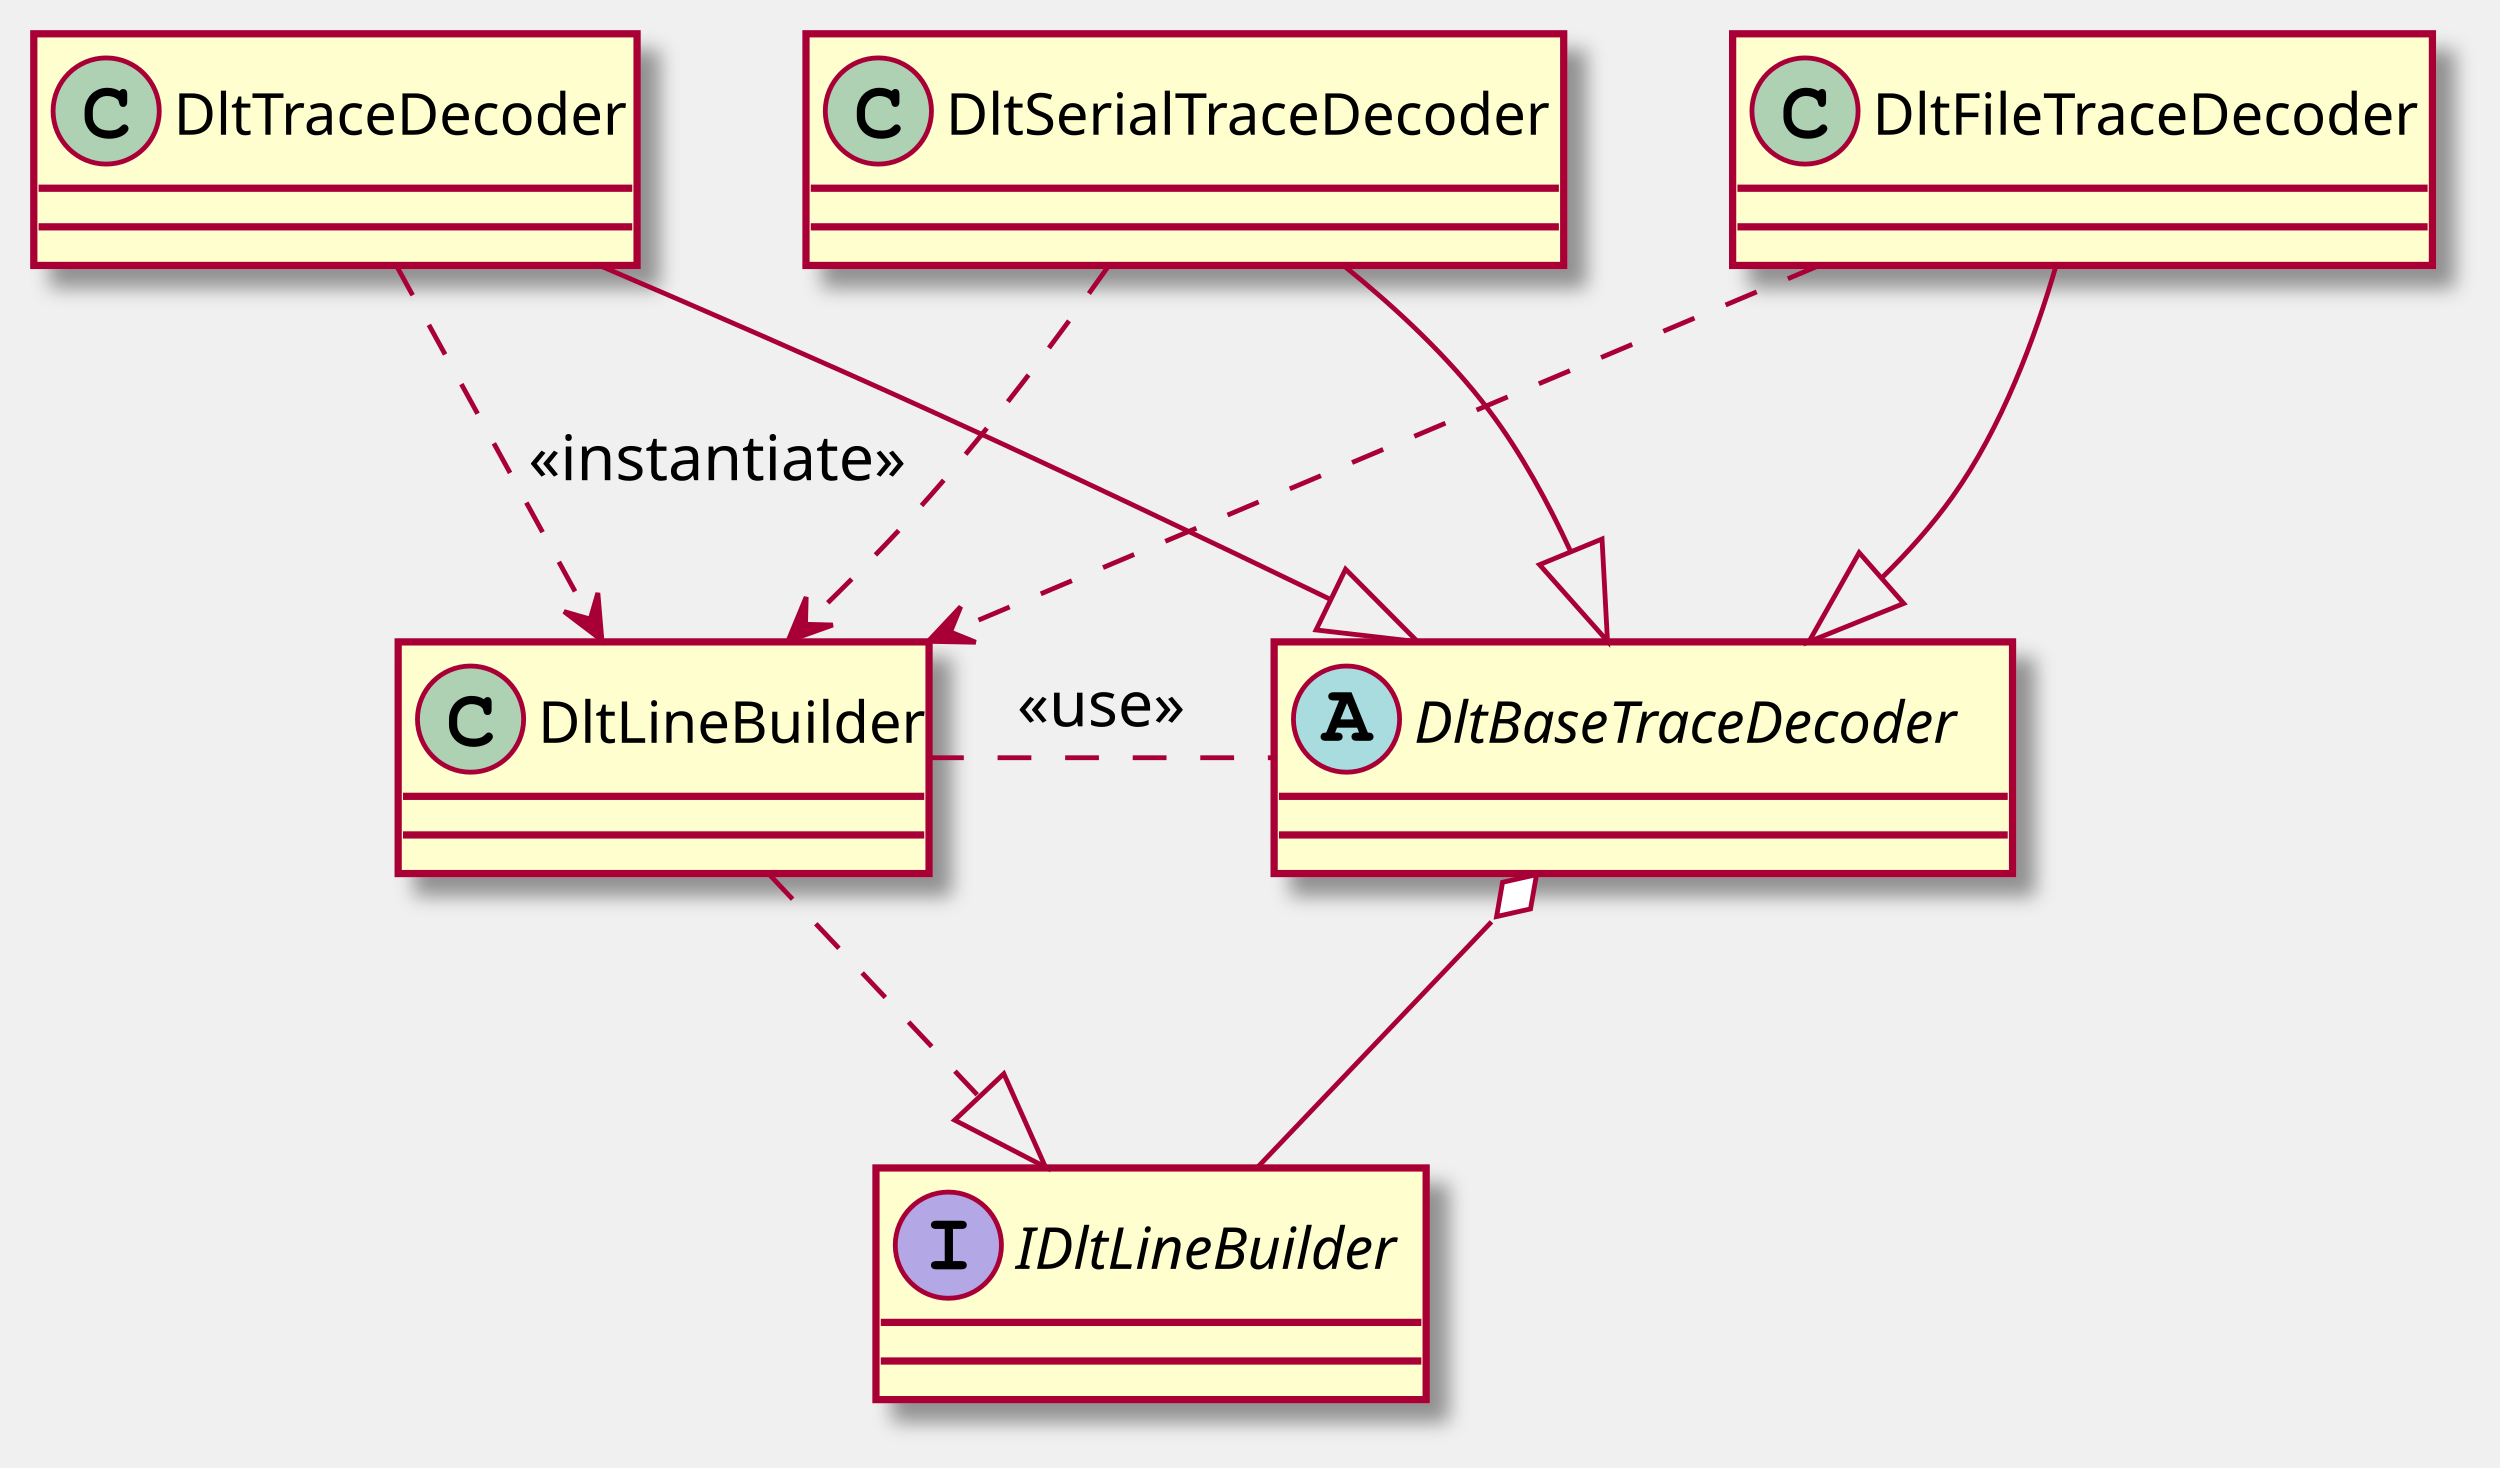
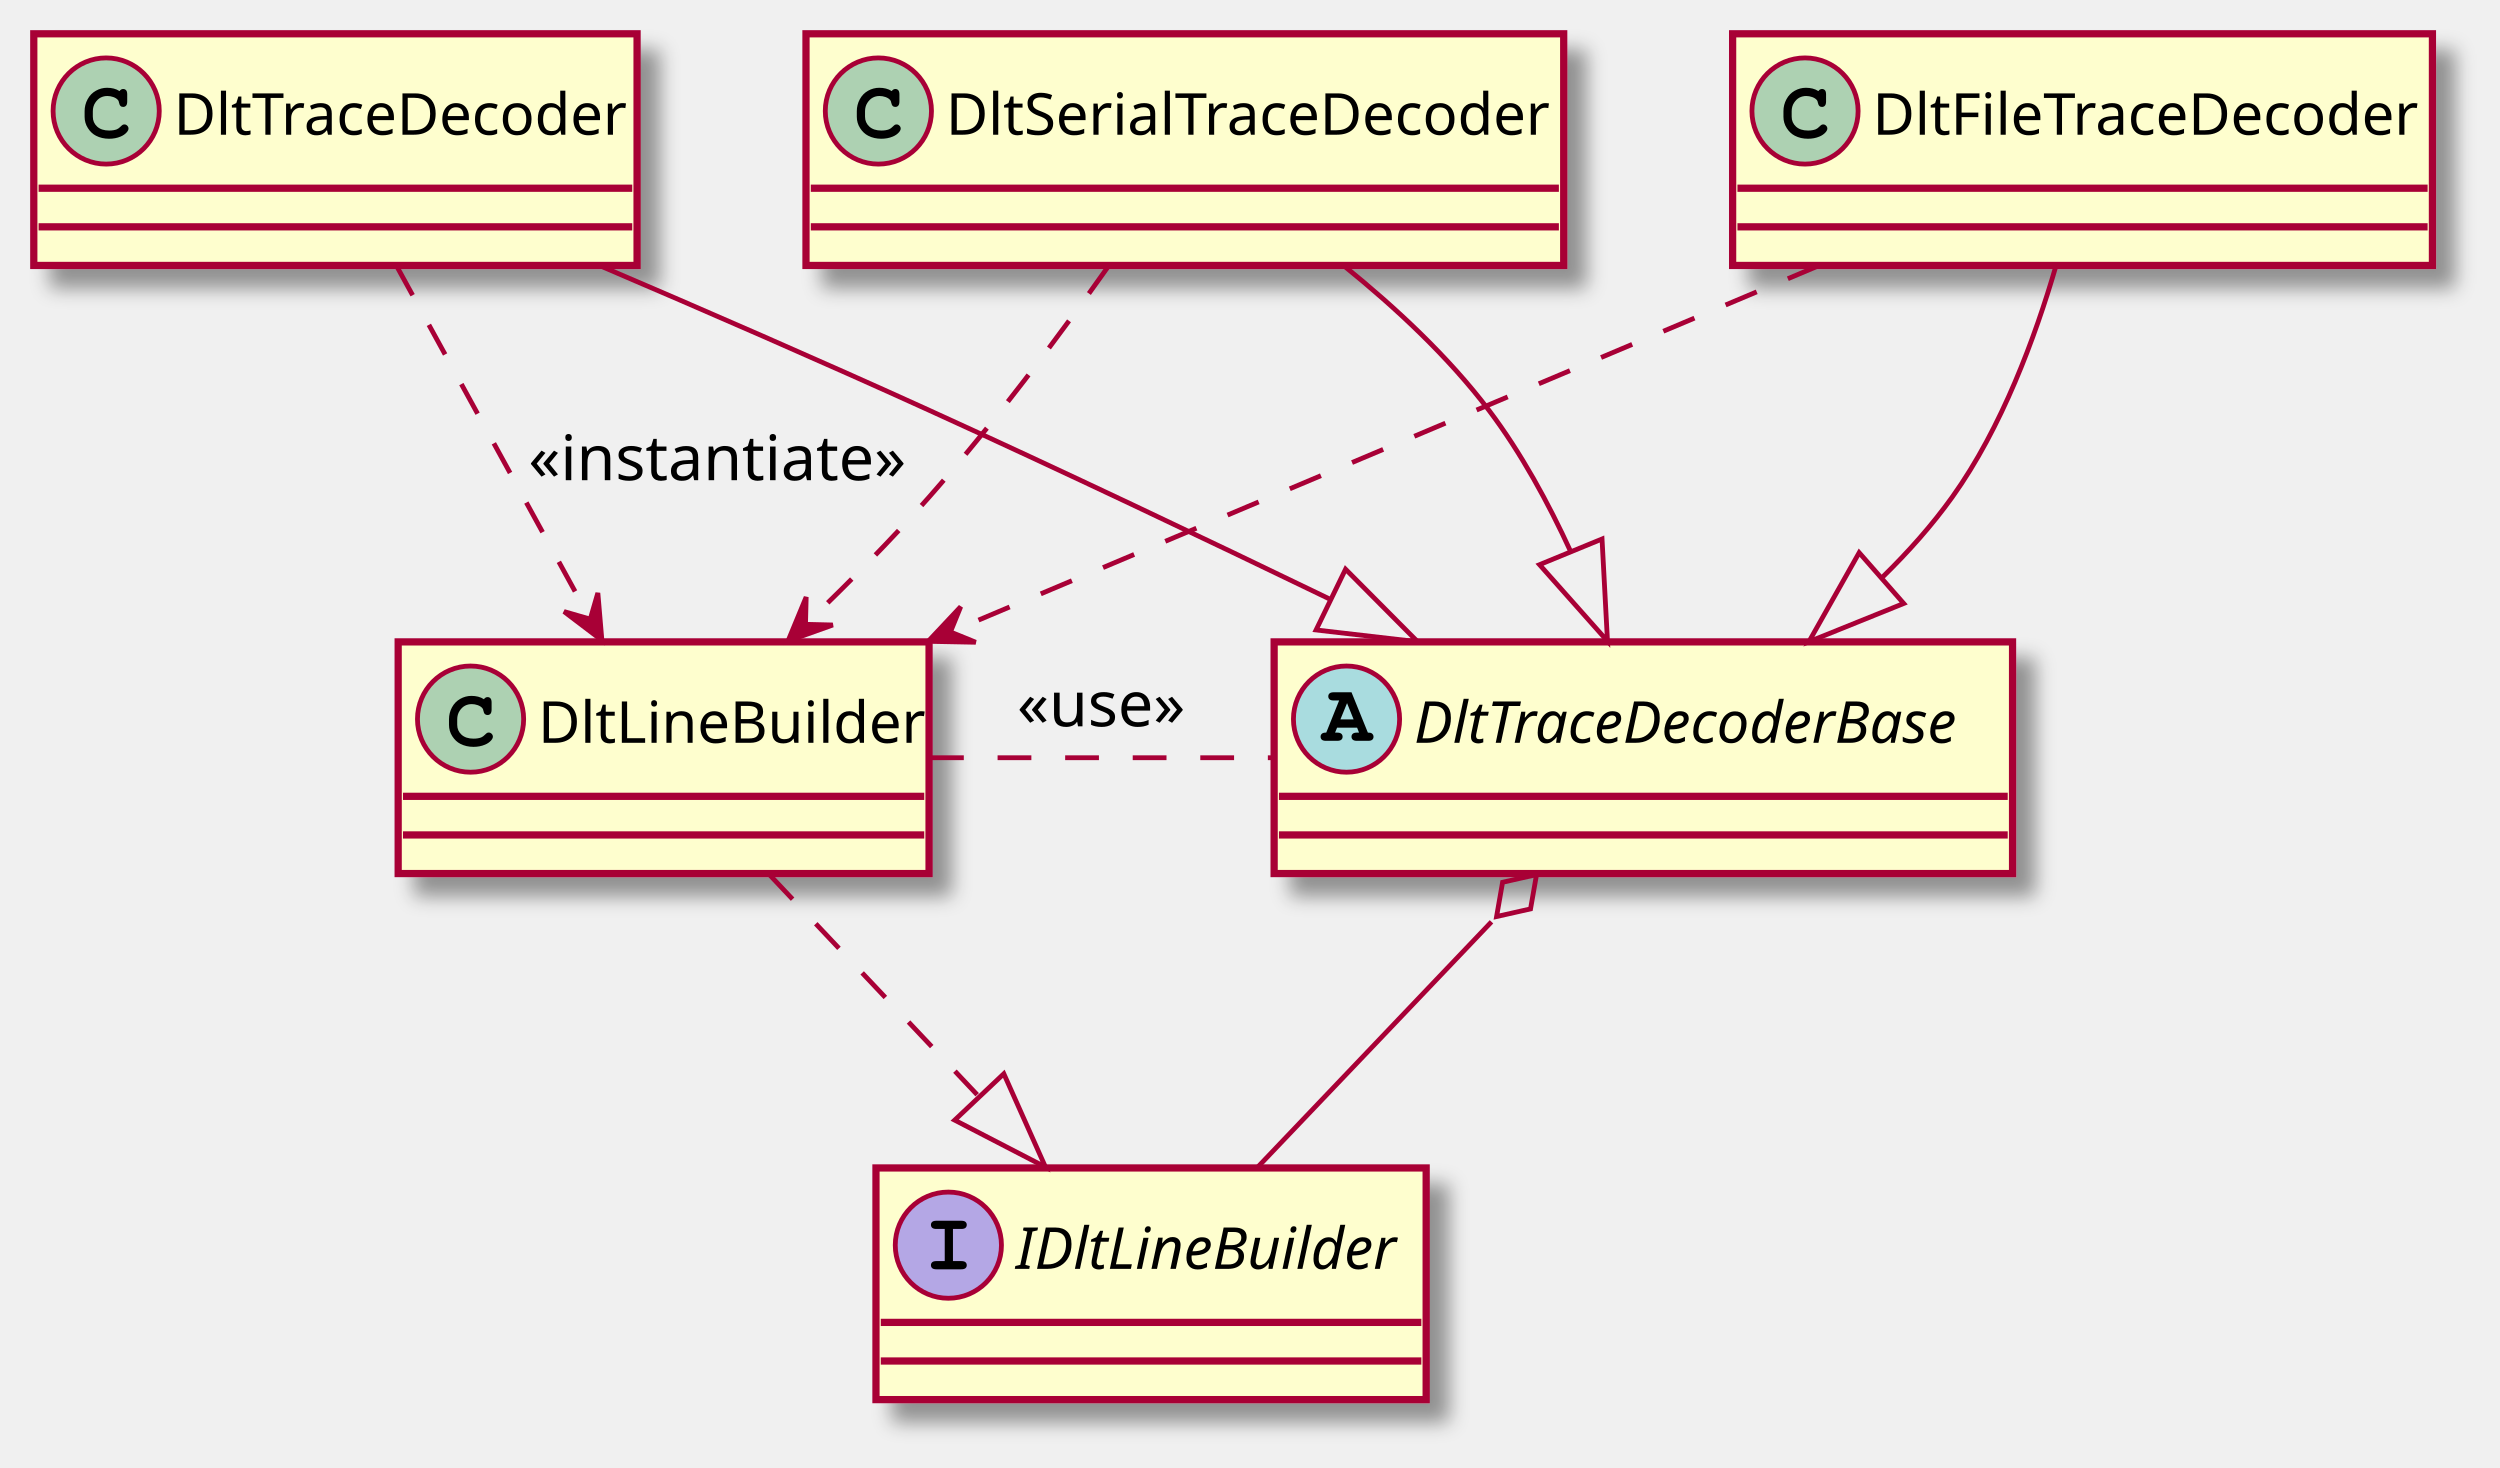
<svg xmlns="http://www.w3.org/2000/svg" contentScriptType="application/ecmascript" contentStyleType="text/css" height="304px" preserveAspectRatio="none" style="width:518px;height:304px;background:#FFFFFF;" version="1.1" viewBox="0 0 518 304" width="518px" zoomAndPan="magnify">
  <defs>
-     <filter height="300%" id="f1upjfjx9ur08t" width="300%" x="-1" y="-1">
+     <filter height="300%" id="f1g5rnk7b61seb" width="300%" x="-1" y="-1">
      <feGaussianBlur result="blurOut" stdDeviation="2.0" />
      <feColorMatrix in="blurOut" result="blurOut2" type="matrix" values="0 0 0 0 0 0 0 0 0 0 0 0 0 0 0 0 0 0 .4 0" />
      <feOffset dx="4.0" dy="4.0" in="blurOut2" result="blurOut3" />
      <feBlend in="SourceGraphic" in2="blurOut3" mode="normal" />
    </filter>
  </defs>
  <g>
-     <rect codeLine="1" fill="#FEFECE" filter="url(#f1upjfjx9ur08t)" height="48" id="DltBaseTraceDecoder" style="stroke:#A80036;stroke-width:1.5;" width="153" x="264" y="133" />
+     <rect codeLine="1" fill="#FEFECE" filter="url(#f1g5rnk7b61seb)" height="48" id="DltTraceDecoderBase" style="stroke:#A80036;stroke-width:1.5;" width="153" x="264" y="133" />
    <ellipse cx="279" cy="149" fill="#A9DCDF" rx="11" ry="11" style="stroke:#A80036;stroke-width:1.0;" />
    <path d="M281.188,150.766 L277.047,150.766 L276.625,151.797 L277.047,151.797 Q277.656,151.797 277.922,152.031 Q278.188,152.266 278.188,152.656 Q278.188,153.031 277.922,153.266 Q277.656,153.5 277.047,153.5 L274.75,153.5 Q274.141,153.5 273.883,153.266 Q273.625,153.031 273.625,152.641 Q273.625,152.266 273.898,152.023 Q274.172,151.781 274.797,151.797 L277.469,145.141 L276.359,145.141 Q275.75,145.141 275.484,144.906 Q275.219,144.672 275.219,144.281 Q275.219,143.906 275.484,143.672 Q275.75,143.438 276.359,143.438 L280.031,143.438 L283.422,151.797 Q284.016,151.797 284.203,151.938 Q284.594,152.203 284.594,152.656 Q284.594,153.031 284.336,153.266 Q284.078,153.5 283.469,153.5 L281.172,153.5 Q280.562,153.5 280.297,153.266 Q280.031,153.031 280.031,152.641 Q280.031,152.266 280.297,152.031 Q280.562,151.797 281.172,151.797 L281.594,151.797 L281.188,150.766 Z M280.469,149.062 L279.109,145.688 L277.734,149.062 L280.469,149.062 Z " fill="#000000" />
-     <text fill="#000000" font-family="sans-serif" font-size="12" font-style="italic" lengthAdjust="spacing" textLength="121" x="293" y="153.91">DltBaseTraceDecoder</text>
+     <text fill="#000000" font-family="sans-serif" font-size="12" font-style="italic" lengthAdjust="spacing" textLength="121" x="293" y="153.91">DltTraceDecoderBase</text>
    <line style="stroke:#A80036;stroke-width:1.5;" x1="265" x2="416" y1="165" y2="165" />
    <line style="stroke:#A80036;stroke-width:1.5;" x1="265" x2="416" y1="173" y2="173" />
-     <rect codeLine="2" fill="#FEFECE" filter="url(#f1upjfjx9ur08t)" height="48" id="DltTraceDecoder" style="stroke:#A80036;stroke-width:1.5;" width="125" x="7" y="7" />
+     <rect codeLine="2" fill="#FEFECE" filter="url(#f1g5rnk7b61seb)" height="48" id="DltTraceDecoder" style="stroke:#A80036;stroke-width:1.5;" width="125" x="7" y="7" />
    <ellipse cx="22" cy="23" fill="#ADD1B2" rx="11" ry="11" style="stroke:#A80036;stroke-width:1.0;" />
    <path d="M24.766,18.875 Q24.922,18.656 25.109,18.547 Q25.297,18.438 25.516,18.438 Q25.891,18.438 26.125,18.695 Q26.359,18.953 26.359,19.562 L26.359,21.016 Q26.359,21.625 26.125,21.891 Q25.891,22.156 25.516,22.156 Q25.172,22.156 24.969,21.953 Q24.766,21.766 24.656,21.25 Q24.609,20.891 24.422,20.703 Q24.094,20.328 23.484,20.109 Q22.875,19.891 22.25,19.891 Q21.484,19.891 20.852,20.219 Q20.219,20.547 19.727,21.297 Q19.234,22.047 19.234,23.078 L19.234,24.172 Q19.234,25.406 20.125,26.227 Q21.016,27.047 22.609,27.047 Q23.547,27.047 24.203,26.797 Q24.594,26.641 25.016,26.203 Q25.281,25.938 25.43,25.859 Q25.578,25.781 25.781,25.781 Q26.109,25.781 26.367,26.039 Q26.625,26.297 26.625,26.641 Q26.625,26.984 26.281,27.391 Q25.781,27.969 24.984,28.297 Q23.906,28.75 22.609,28.75 Q21.094,28.75 19.891,28.125 Q18.906,27.625 18.219,26.555 Q17.531,25.484 17.531,24.203 L17.531,23.047 Q17.531,21.719 18.148,20.57 Q18.766,19.422 19.859,18.805 Q20.953,18.188 22.188,18.188 Q22.922,18.188 23.57,18.352 Q24.219,18.516 24.766,18.875 Z " fill="#000000" />
    <text fill="#000000" font-family="sans-serif" font-size="12" lengthAdjust="spacing" textLength="93" x="36" y="27.91">DltTraceDecoder</text>
    <line style="stroke:#A80036;stroke-width:1.5;" x1="8" x2="131" y1="39" y2="39" />
    <line style="stroke:#A80036;stroke-width:1.5;" x1="8" x2="131" y1="47" y2="47" />
-     <rect codeLine="3" fill="#FEFECE" filter="url(#f1upjfjx9ur08t)" height="48" id="DltFileTraceDecoder" style="stroke:#A80036;stroke-width:1.5;" width="145" x="359" y="7" />
+     <rect codeLine="3" fill="#FEFECE" filter="url(#f1g5rnk7b61seb)" height="48" id="DltFileTraceDecoder" style="stroke:#A80036;stroke-width:1.5;" width="145" x="359" y="7" />
    <ellipse cx="374" cy="23" fill="#ADD1B2" rx="11" ry="11" style="stroke:#A80036;stroke-width:1.0;" />
    <path d="M376.766,18.875 Q376.922,18.656 377.109,18.547 Q377.297,18.438 377.516,18.438 Q377.891,18.438 378.125,18.695 Q378.359,18.953 378.359,19.562 L378.359,21.016 Q378.359,21.625 378.125,21.891 Q377.891,22.156 377.516,22.156 Q377.172,22.156 376.969,21.953 Q376.766,21.766 376.656,21.25 Q376.609,20.891 376.422,20.703 Q376.094,20.328 375.484,20.109 Q374.875,19.891 374.25,19.891 Q373.484,19.891 372.852,20.219 Q372.219,20.547 371.727,21.297 Q371.234,22.047 371.234,23.078 L371.234,24.172 Q371.234,25.406 372.125,26.227 Q373.016,27.047 374.609,27.047 Q375.547,27.047 376.203,26.797 Q376.594,26.641 377.016,26.203 Q377.281,25.938 377.43,25.859 Q377.578,25.781 377.781,25.781 Q378.109,25.781 378.367,26.039 Q378.625,26.297 378.625,26.641 Q378.625,26.984 378.281,27.391 Q377.781,27.969 376.984,28.297 Q375.906,28.75 374.609,28.75 Q373.094,28.75 371.891,28.125 Q370.906,27.625 370.219,26.555 Q369.531,25.484 369.531,24.203 L369.531,23.047 Q369.531,21.719 370.148,20.57 Q370.766,19.422 371.859,18.805 Q372.953,18.188 374.188,18.188 Q374.922,18.188 375.57,18.352 Q376.219,18.516 376.766,18.875 Z " fill="#000000" />
    <text fill="#000000" font-family="sans-serif" font-size="12" lengthAdjust="spacing" textLength="113" x="388" y="27.91">DltFileTraceDecoder</text>
    <line style="stroke:#A80036;stroke-width:1.5;" x1="360" x2="503" y1="39" y2="39" />
    <line style="stroke:#A80036;stroke-width:1.5;" x1="360" x2="503" y1="47" y2="47" />
-     <rect codeLine="4" fill="#FEFECE" filter="url(#f1upjfjx9ur08t)" height="48" id="DltSerialTraceDecoder" style="stroke:#A80036;stroke-width:1.5;" width="157" x="167" y="7" />
+     <rect codeLine="4" fill="#FEFECE" filter="url(#f1g5rnk7b61seb)" height="48" id="DltSerialTraceDecoder" style="stroke:#A80036;stroke-width:1.5;" width="157" x="167" y="7" />
    <ellipse cx="182" cy="23" fill="#ADD1B2" rx="11" ry="11" style="stroke:#A80036;stroke-width:1.0;" />
    <path d="M184.766,18.875 Q184.922,18.656 185.109,18.547 Q185.297,18.438 185.516,18.438 Q185.891,18.438 186.125,18.695 Q186.359,18.953 186.359,19.562 L186.359,21.016 Q186.359,21.625 186.125,21.891 Q185.891,22.156 185.516,22.156 Q185.172,22.156 184.969,21.953 Q184.766,21.766 184.656,21.25 Q184.609,20.891 184.422,20.703 Q184.094,20.328 183.484,20.109 Q182.875,19.891 182.25,19.891 Q181.484,19.891 180.852,20.219 Q180.219,20.547 179.727,21.297 Q179.234,22.047 179.234,23.078 L179.234,24.172 Q179.234,25.406 180.125,26.227 Q181.016,27.047 182.609,27.047 Q183.547,27.047 184.203,26.797 Q184.594,26.641 185.016,26.203 Q185.281,25.938 185.43,25.859 Q185.578,25.781 185.781,25.781 Q186.109,25.781 186.367,26.039 Q186.625,26.297 186.625,26.641 Q186.625,26.984 186.281,27.391 Q185.781,27.969 184.984,28.297 Q183.906,28.75 182.609,28.75 Q181.094,28.75 179.891,28.125 Q178.906,27.625 178.219,26.555 Q177.531,25.484 177.531,24.203 L177.531,23.047 Q177.531,21.719 178.148,20.57 Q178.766,19.422 179.859,18.805 Q180.953,18.188 182.188,18.188 Q182.922,18.188 183.57,18.352 Q184.219,18.516 184.766,18.875 Z " fill="#000000" />
    <text fill="#000000" font-family="sans-serif" font-size="12" lengthAdjust="spacing" textLength="125" x="196" y="27.91">DltSerialTraceDecoder</text>
    <line style="stroke:#A80036;stroke-width:1.5;" x1="168" x2="323" y1="39" y2="39" />
    <line style="stroke:#A80036;stroke-width:1.5;" x1="168" x2="323" y1="47" y2="47" />
-     <rect codeLine="10" fill="#FEFECE" filter="url(#f1upjfjx9ur08t)" height="48" id="IDltLineBuilder" style="stroke:#A80036;stroke-width:1.5;" width="114" x="181.5" y="242" />
+     <rect codeLine="10" fill="#FEFECE" filter="url(#f1g5rnk7b61seb)" height="48" id="IDltLineBuilder" style="stroke:#A80036;stroke-width:1.5;" width="114" x="181.5" y="242" />
    <ellipse cx="196.5" cy="258" fill="#B4A7E5" rx="11" ry="11" style="stroke:#A80036;stroke-width:1.0;" />
    <path d="M197.453,254.641 L197.453,261.297 L199.172,261.297 Q199.781,261.297 200.047,261.531 Q200.312,261.766 200.312,262.156 Q200.312,262.531 200.047,262.766 Q199.781,263 199.172,263 L194.031,263 Q193.422,263 193.156,262.766 Q192.891,262.531 192.891,262.141 Q192.891,261.766 193.156,261.531 Q193.422,261.297 194.031,261.297 L195.75,261.297 L195.75,254.641 L194.031,254.641 Q193.422,254.641 193.156,254.406 Q192.891,254.172 192.891,253.781 Q192.891,253.406 193.156,253.172 Q193.422,252.938 194.031,252.938 L199.172,252.938 Q199.781,252.938 200.047,253.172 Q200.312,253.406 200.312,253.781 Q200.312,254.172 200.047,254.406 Q199.781,254.641 199.172,254.641 L197.453,254.641 Z " fill="#000000" />
    <text fill="#000000" font-family="sans-serif" font-size="12" font-style="italic" lengthAdjust="spacing" textLength="82" x="210.5" y="262.91">IDltLineBuilder</text>
    <line style="stroke:#A80036;stroke-width:1.5;" x1="182.5" x2="294.5" y1="274" y2="274" />
    <line style="stroke:#A80036;stroke-width:1.5;" x1="182.5" x2="294.5" y1="282" y2="282" />
-     <rect codeLine="11" fill="#FEFECE" filter="url(#f1upjfjx9ur08t)" height="48" id="DltLineBuilder" style="stroke:#A80036;stroke-width:1.5;" width="110" x="82.5" y="133" />
+     <rect codeLine="11" fill="#FEFECE" filter="url(#f1g5rnk7b61seb)" height="48" id="DltLineBuilder" style="stroke:#A80036;stroke-width:1.5;" width="110" x="82.5" y="133" />
    <ellipse cx="97.5" cy="149" fill="#ADD1B2" rx="11" ry="11" style="stroke:#A80036;stroke-width:1.0;" />
    <path d="M100.266,144.875 Q100.422,144.656 100.609,144.547 Q100.797,144.438 101.016,144.438 Q101.391,144.438 101.625,144.695 Q101.859,144.953 101.859,145.562 L101.859,147.016 Q101.859,147.625 101.625,147.891 Q101.391,148.156 101.016,148.156 Q100.672,148.156 100.469,147.953 Q100.266,147.766 100.156,147.25 Q100.109,146.891 99.922,146.703 Q99.594,146.328 98.984,146.109 Q98.375,145.891 97.75,145.891 Q96.984,145.891 96.352,146.219 Q95.719,146.547 95.227,147.297 Q94.734,148.047 94.734,149.078 L94.734,150.172 Q94.734,151.406 95.625,152.227 Q96.516,153.047 98.109,153.047 Q99.047,153.047 99.703,152.797 Q100.094,152.641 100.516,152.203 Q100.781,151.938 100.93,151.859 Q101.078,151.781 101.281,151.781 Q101.609,151.781 101.867,152.039 Q102.125,152.297 102.125,152.641 Q102.125,152.984 101.781,153.391 Q101.281,153.969 100.484,154.297 Q99.406,154.75 98.109,154.75 Q96.594,154.75 95.391,154.125 Q94.406,153.625 93.719,152.555 Q93.031,151.484 93.031,150.203 L93.031,149.047 Q93.031,147.719 93.648,146.57 Q94.266,145.422 95.359,144.805 Q96.453,144.188 97.688,144.188 Q98.422,144.188 99.07,144.352 Q99.719,144.516 100.266,144.875 Z " fill="#000000" />
    <text fill="#000000" font-family="sans-serif" font-size="12" lengthAdjust="spacing" textLength="78" x="111.5" y="153.91">DltLineBuilder</text>
    <line style="stroke:#A80036;stroke-width:1.5;" x1="83.5" x2="191.5" y1="165" y2="165" />
    <line style="stroke:#A80036;stroke-width:1.5;" x1="83.5" x2="191.5" y1="173" y2="173" />
-     <path codeLine="6" d="M124.2,55.01 C145.59,64.15 170.28,74.89 192.5,85 C219.81,97.43 249.7,111.65 275.42,124.08 " fill="none" id="DltTraceDecoder-to-DltBaseTraceDecoder" style="stroke:#A80036;stroke-width:1.0;" />
+     <path codeLine="6" d="M124.2,55.01 C145.59,64.15 170.28,74.89 192.5,85 C219.81,97.43 249.7,111.65 275.42,124.08 " fill="none" id="DltTraceDecoder-to-DltTraceDecoderBase" style="stroke:#A80036;stroke-width:1.0;" />
    <polygon fill="none" points="278.8,117.94,293.74,132.97,272.69,130.53,278.8,117.94" style="stroke:#A80036;stroke-width:1.0;" />
-     <path codeLine="7" d="M425.96,55.22 C421.7,69.85 414.79,88.63 404.5,103 C400.34,108.81 395.4,114.35 390.13,119.51 " fill="none" id="DltFileTraceDecoder-to-DltBaseTraceDecoder" style="stroke:#A80036;stroke-width:1.0;" />
+     <path codeLine="7" d="M425.96,55.22 C421.7,69.85 414.79,88.63 404.5,103 C400.34,108.81 395.4,114.35 390.13,119.51 " fill="none" id="DltFileTraceDecoder-to-DltTraceDecoderBase" style="stroke:#A80036;stroke-width:1.0;" />
    <polygon fill="none" points="394.45,125.04,374.8,132.97,385.22,114.51,394.45,125.04" style="stroke:#A80036;stroke-width:1.0;" />
-     <path codeLine="8" d="M278.54,55.14 C289.07,63.65 300.14,73.94 308.5,85 C315.16,93.81 320.83,104.22 325.46,114.32 " fill="none" id="DltSerialTraceDecoder-to-DltBaseTraceDecoder" style="stroke:#A80036;stroke-width:1.0;" />
+     <path codeLine="8" d="M278.54,55.14 C289.07,63.65 300.14,73.94 308.5,85 C315.16,93.81 320.83,104.22 325.46,114.32 " fill="none" id="DltSerialTraceDecoder-to-DltTraceDecoderBase" style="stroke:#A80036;stroke-width:1.0;" />
    <polygon fill="none" points="331.94,111.68,333.07,132.84,318.99,117,331.94,111.68" style="stroke:#A80036;stroke-width:1.0;" />
    <path codeLine="13" d="M159.42,181.22 C171.99,194.54 188.09,211.59 202.47,226.83 " fill="none" id="DltLineBuilder-to-IDltLineBuilder" style="stroke:#A80036;stroke-width:1.0;stroke-dasharray:7.0,7.0;" />
    <polygon fill="none" points="207.99,222.48,216.63,241.83,197.81,232.09,207.99,222.48" style="stroke:#A80036;stroke-width:1.0;" />
-     <path codeLine="14" d="M192.7,157 C214.66,157 240.29,157 263.99,157 " fill="none" id="DltLineBuilder-DltBaseTraceDecoder" style="stroke:#A80036;stroke-width:1.0;stroke-dasharray:7.0,7.0;" />
+     <path codeLine="14" d="M192.7,157 C214.66,157 240.29,157 263.99,157 " fill="none" id="DltLineBuilder-DltTraceDecoderBase" style="stroke:#A80036;stroke-width:1.0;stroke-dasharray:7.0,7.0;" />
    <text fill="#000000" font-family="sans-serif" font-size="13" lengthAdjust="spacing" textLength="35" x="210.75" y="150.495">«use»</text>
-     <path codeLine="16" d="M309.04,191 C293.35,207.46 274.75,226.97 260.59,241.83 " fill="none" id="DltBaseTraceDecoder-backto-IDltLineBuilder" style="stroke:#A80036;stroke-width:1.0;" />
-     <polygon fill="#FFFFFF" points="318.37,181.22,311.335,182.804,310.091,189.907,317.127,188.323,318.37,181.22" style="stroke:#A80036;stroke-width:1.0;" />
+     <path codeLine="16" d="M309.04,191 C293.35,207.46 274.75,226.97 260.59,241.83 " fill="none" id="DltTraceDecoderBase-backto-IDltLineBuilder" style="stroke:#A80036;stroke-width:1.0;" />
+     <polygon fill="none" points="318.37,181.22,311.335,182.804,310.091,189.907,317.127,188.323,318.37,181.22" style="stroke:#A80036;stroke-width:1.0;" />
    <path codeLine="17" d="M82.13,55.03 C93.46,75.7 110.12,106.07 122.2,128.1 " fill="none" id="DltTraceDecoder-to-DltLineBuilder" style="stroke:#A80036;stroke-width:1.0;stroke-dasharray:7.0,7.0;" />
    <polygon fill="#A80036" points="124.71,132.67,123.874,122.857,122.299,128.29,116.866,126.715,124.71,132.67" style="stroke:#A80036;stroke-width:1.0;" />
    <text fill="#000000" font-family="sans-serif" font-size="13" lengthAdjust="spacing" textLength="74" x="109.5" y="99.495">«instantiate»</text>
    <path codeLine="18" d="M376.89,55.03 C325.79,76.58 249.64,108.7 197.02,130.9 " fill="none" id="DltFileTraceDecoder-to-DltLineBuilder" style="stroke:#A80036;stroke-width:1.0;stroke-dasharray:7.0,7.0;" />
    <polygon fill="#A80036" points="192.32,132.88,202.167,133.074,196.928,130.94,199.062,125.701,192.32,132.88" style="stroke:#A80036;stroke-width:1.0;" />
    <path codeLine="19" d="M229.69,55.12 C219.6,69.37 205.93,87.77 192.5,103 C184.74,111.8 175.77,120.86 167.35,128.93 " fill="none" id="DltSerialTraceDecoder-to-DltLineBuilder" style="stroke:#A80036;stroke-width:1.0;stroke-dasharray:7.0,7.0;" />
    <polygon fill="#A80036" points="163.28,132.81,172.555,129.499,166.9,129.361,167.038,123.706,163.28,132.81" style="stroke:#A80036;stroke-width:1.0;" />
  </g>
</svg>
